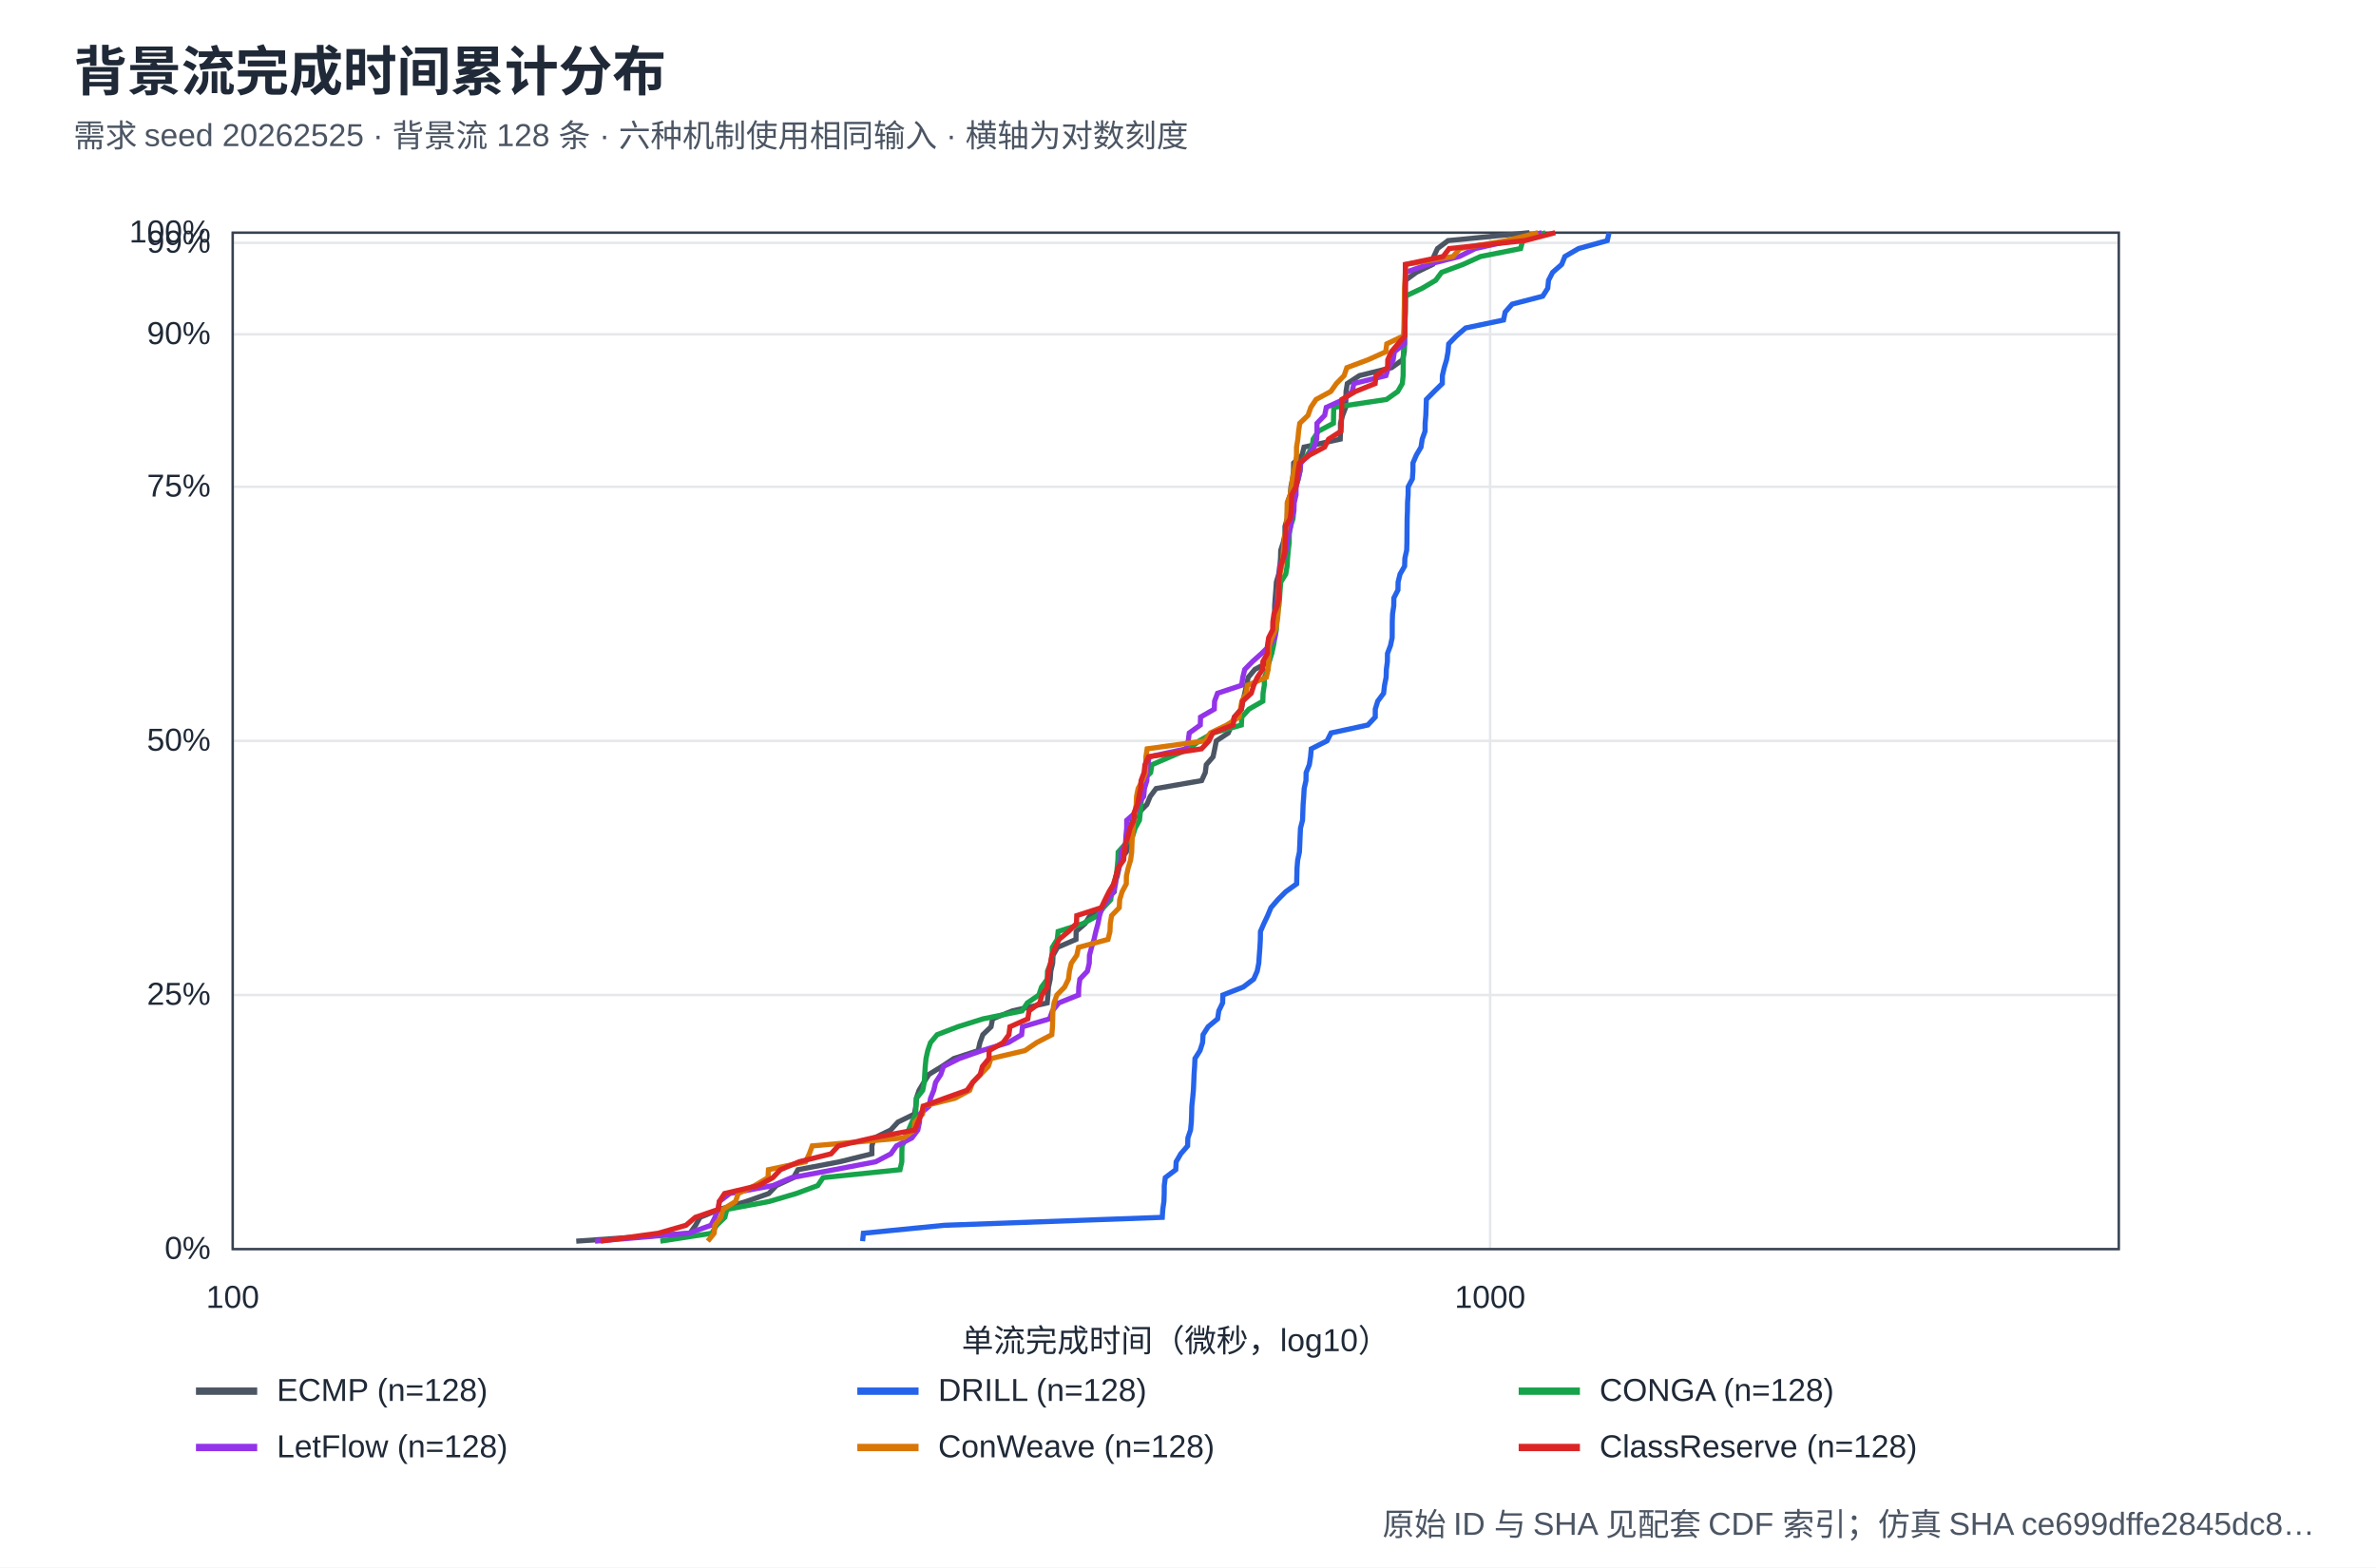
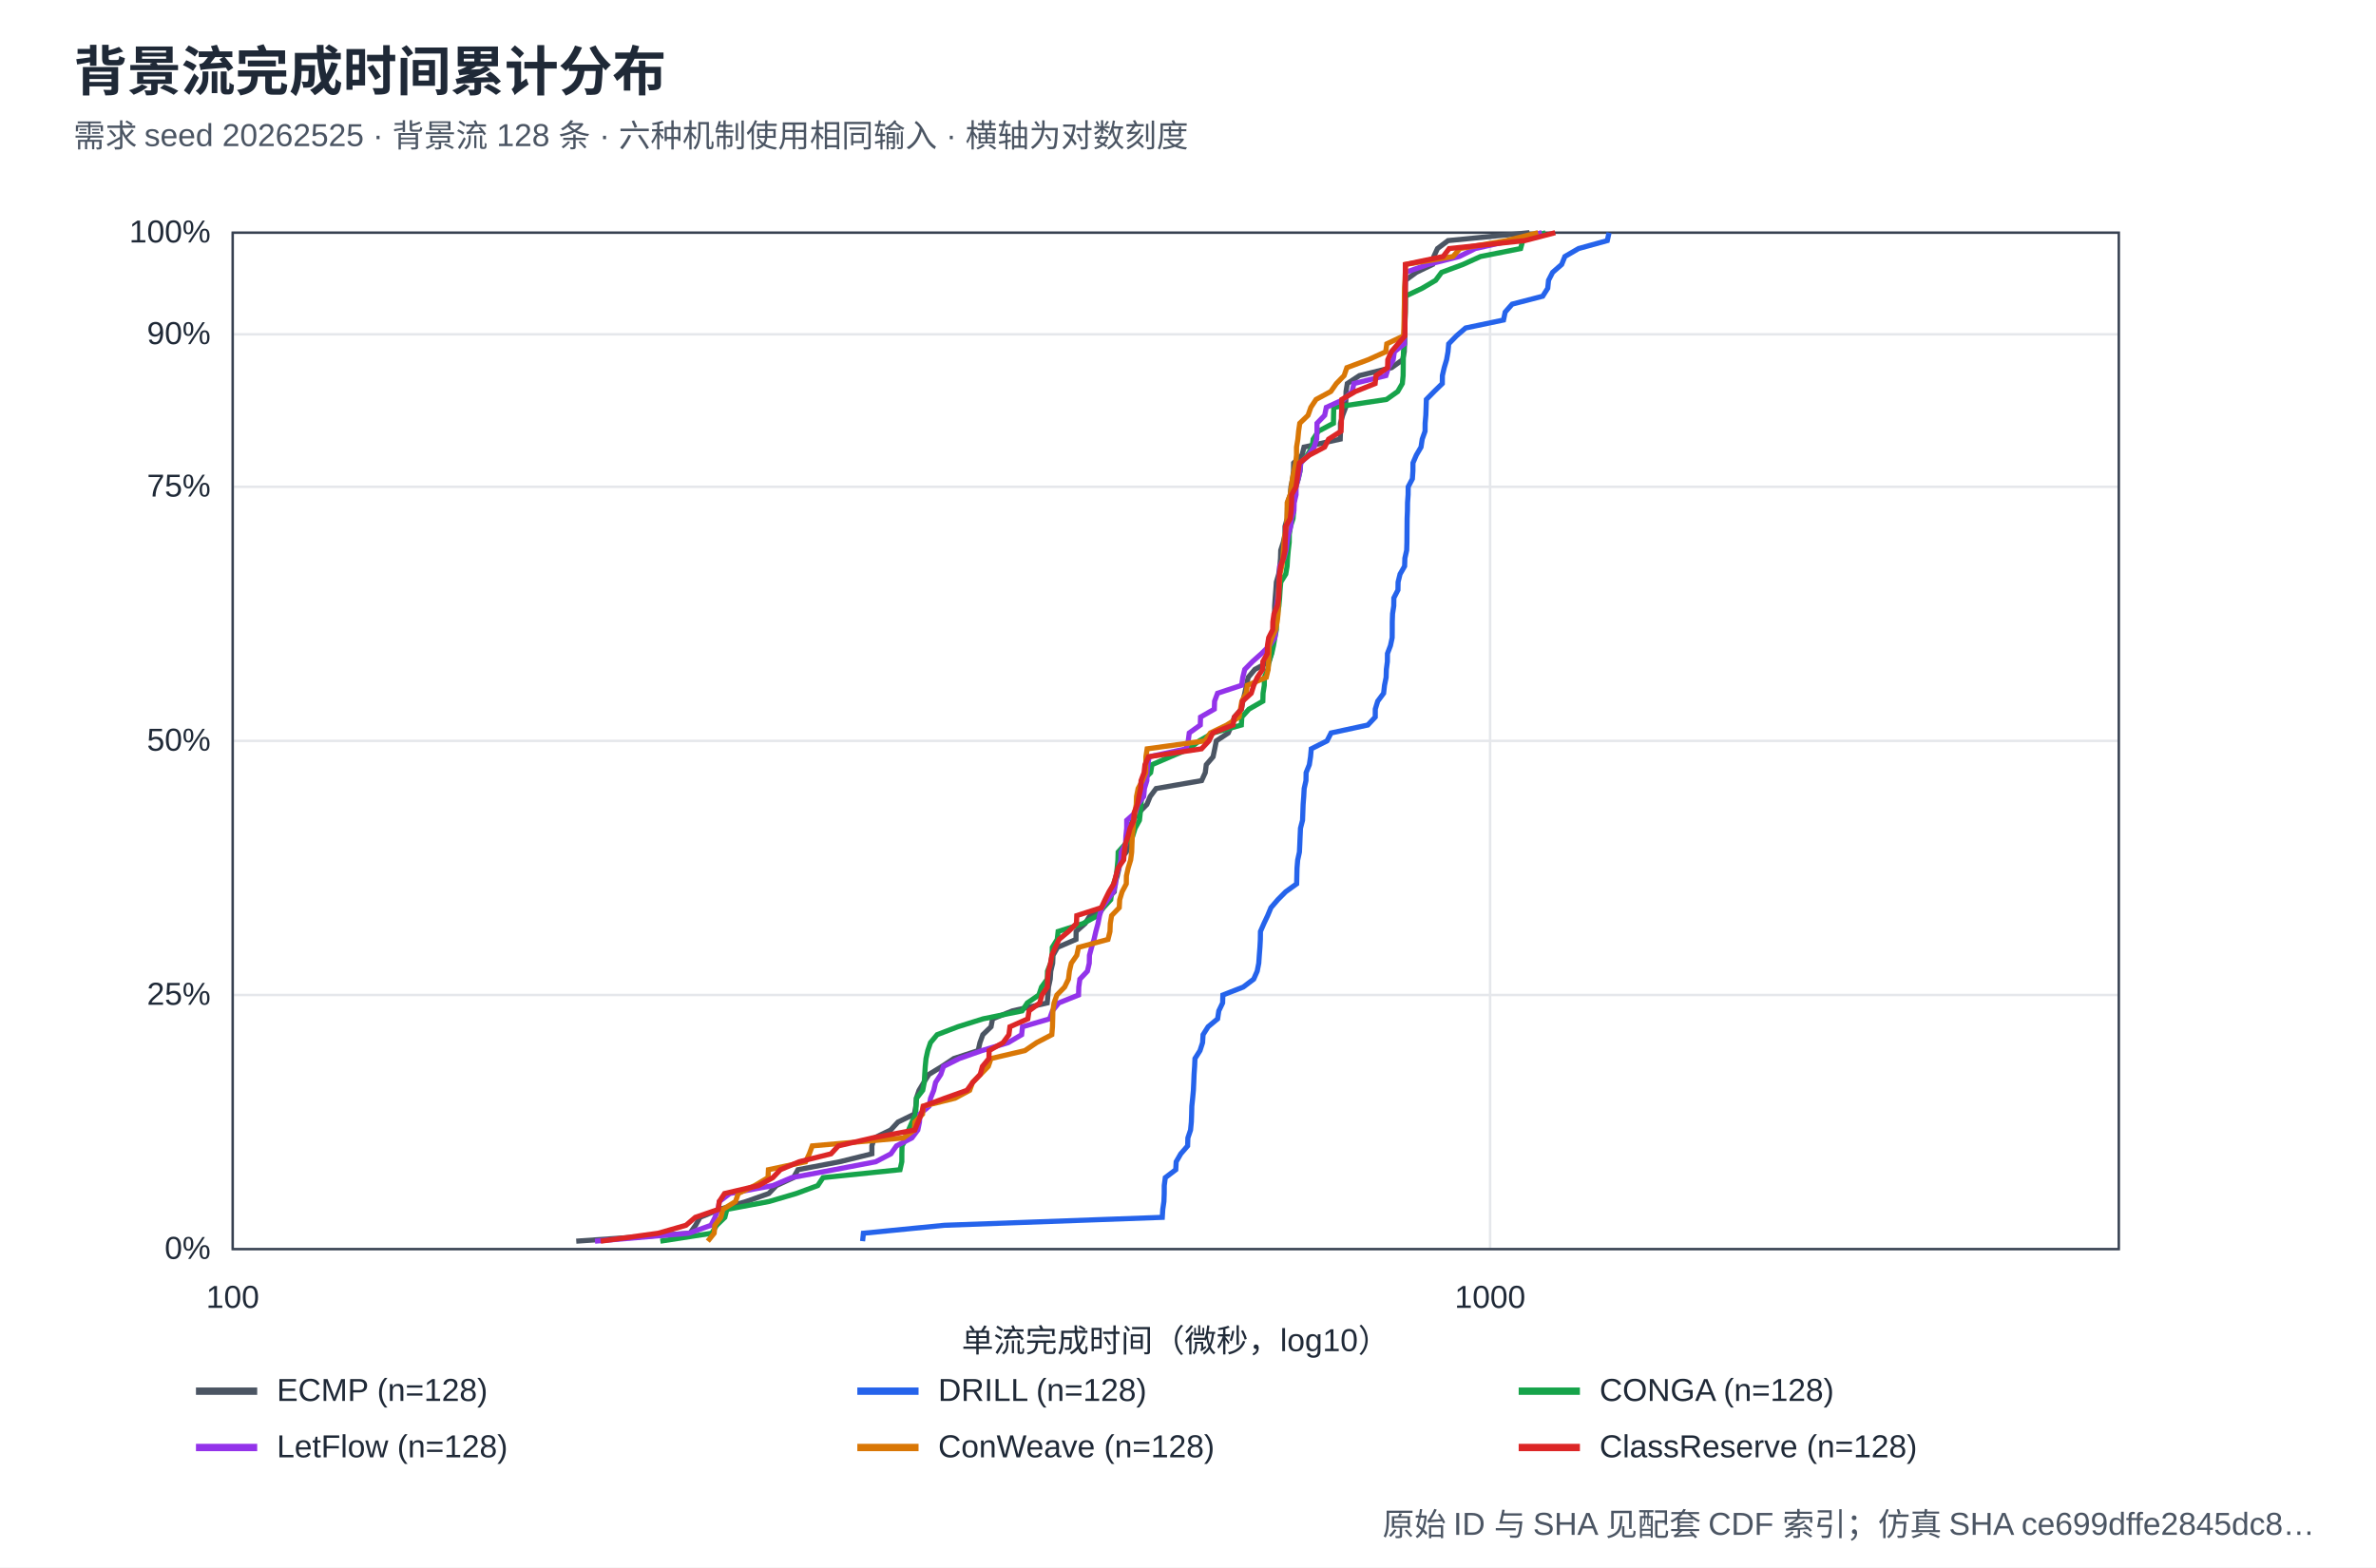
<svg xmlns="http://www.w3.org/2000/svg" width="970" height="640" viewBox="0 0 970 640">
  <rect width="100%" height="100%" fill="white" />
  <style>text{font-family:Arial,"Microsoft YaHei","Noto Sans CJK SC",sans-serif;fill:#1f2937}.title{font-size:22px;font-weight:700}.sub{font-size:13px;fill:#4b5563}.axis{font-size:13px}.grid{stroke:#e5e7eb;stroke-width:1}</style>
  <text class="title" x="30" y="37">背景流完成时间累计分布</text>
  <text class="sub" x="30" y="60">需求 seed 20262525 · 背景流 128 条 · 六种机制使用相同输入 · 横轴为对数刻度</text>
  <line class="grid" x1="95.00" y1="95" x2="95.00" y2="510" />
  <text class="axis" text-anchor="middle" x="95.00" y="534">100</text>
  <line class="grid" x1="608.33" y1="95" x2="608.33" y2="510" />
  <text class="axis" text-anchor="middle" x="608.33" y="534">1000</text>
  <line class="grid" x1="95" y1="510.00" x2="865" y2="510.00" />
  <text class="axis" text-anchor="end" x="86" y="514.00">0%</text>
  <line class="grid" x1="95" y1="406.25" x2="865" y2="406.25" />
  <text class="axis" text-anchor="end" x="86" y="410.25">25%</text>
  <line class="grid" x1="95" y1="302.50" x2="865" y2="302.50" />
  <text class="axis" text-anchor="end" x="86" y="306.50">50%</text>
  <line class="grid" x1="95" y1="198.75" x2="865" y2="198.75" />
  <text class="axis" text-anchor="end" x="86" y="202.75">75%</text>
  <line class="grid" x1="95" y1="136.50" x2="865" y2="136.50" />
  <text class="axis" text-anchor="end" x="86" y="140.50">90%</text>
-   <line class="grid" x1="95" y1="99.15" x2="865" y2="99.15" />
-   <text class="axis" text-anchor="end" x="86" y="103.15">99%</text>
  <line class="grid" x1="95" y1="95.00" x2="865" y2="95.00" />
  <text class="axis" text-anchor="end" x="86" y="99.00">100%</text>
  <rect x="95" y="95" width="770" height="415" fill="none" stroke="#374151" />
  <polyline points="235.25,506.76 281.67,503.52 283.98,500.27 285.78,497.03 293.70,493.79 304.66,490.55 313.85,487.30 316.94,484.06 323.92,480.82 325.76,477.58 342.76,474.34 355.94,471.09 355.95,467.85 356.92,464.61 363.62,461.37 366.61,458.12 373.29,454.88 373.89,451.64 374.10,448.40 375.20,445.16 377.16,441.91 379.23,438.67 384.53,435.43 389.40,432.19 399.33,428.95 400.06,425.70 401.24,422.46 404.59,419.22 405.21,415.98 413.34,412.73 427.52,409.49 427.80,406.25 428.05,403.01 428.76,399.77 428.97,396.52 429.75,393.28 429.90,390.04 431.73,386.80 439.27,383.55 439.33,380.31 443.00,377.07 444.99,373.83 449.80,370.59 451.72,367.34 454.89,364.10 455.16,360.86 456.12,357.62 456.87,354.38 457.10,351.13 459.82,347.89 460.77,344.65 461.21,341.41 461.24,338.16 462.40,334.92 465.03,331.68 468.22,328.44 469.55,325.20 471.97,321.95 490.56,318.71 492.05,315.47 492.46,312.23 495.24,308.98 495.92,305.74 496.56,302.50 501.44,299.26 502.85,296.02 503.92,292.77 506.82,289.53 507.40,286.29 508.17,283.05 508.87,279.80 509.57,276.56 512.29,273.32 518.17,270.08 518.99,266.84 519.61,263.59 519.82,260.35 520.05,257.11 520.19,253.87 520.36,250.62 520.37,247.38 520.60,244.14 520.86,240.90 521.08,237.66 522.03,234.41 522.50,231.17 522.77,227.93 522.86,224.69 523.89,221.45 524.59,218.20 524.59,214.96 525.50,211.72 525.58,208.48 525.67,205.23 526.76,201.99 527.03,198.75 527.69,195.51 528.08,192.27 528.13,189.02 531.56,185.78 532.37,182.54 547.14,179.30 547.25,176.05 547.25,172.81 548.13,169.57 549.37,166.33 549.44,163.09 549.52,159.84 550.04,156.60 554.97,153.36 568.10,150.12 572.63,146.88 573.29,143.63 573.42,140.39 573.43,137.15 573.51,133.91 573.58,130.66 573.61,127.42 573.70,124.18 573.72,120.94 573.72,117.70 573.76,114.45 578.19,111.21 584.87,107.97 585.35,104.73 586.85,101.48 591.17,98.24 624.41,95.00" fill="none" stroke="#4b5563" stroke-width="2.1" />
  <polyline points="352.15,506.76 352.48,503.52 385.57,500.27 474.50,497.03 474.70,493.79 475.17,490.55 475.29,487.30 475.31,484.06 475.73,480.82 480.00,477.58 480.17,474.34 482.05,471.09 484.85,467.85 484.95,464.61 486.04,461.37 486.36,458.12 486.48,454.88 486.56,451.64 486.90,448.40 487.20,445.16 487.35,441.91 487.48,438.67 487.70,435.43 487.85,432.19 489.90,428.95 490.95,425.70 491.15,422.46 493.20,419.22 497.09,415.98 497.58,412.73 499.13,409.49 499.24,406.25 507.54,403.01 511.82,399.77 513.25,396.52 513.89,393.28 514.11,390.04 514.36,386.80 514.54,383.55 514.58,380.31 515.99,377.07 517.52,373.83 518.87,370.59 521.66,367.34 524.87,364.10 529.35,360.86 529.43,357.62 529.51,354.38 529.78,351.13 530.49,347.89 530.64,344.65 530.77,341.41 530.92,338.16 531.76,334.92 531.88,331.68 532.00,328.44 532.25,325.20 532.43,321.95 533.16,318.71 533.22,315.47 534.53,312.23 535.03,308.98 535.32,305.74 541.76,302.50 543.40,299.26 558.41,296.02 561.44,292.77 561.46,289.53 562.45,286.29 564.86,283.05 565.23,279.80 565.88,276.56 565.98,273.32 566.40,270.08 566.43,266.84 567.66,263.59 568.35,260.35 568.38,257.11 568.39,253.87 568.51,250.62 569.00,247.38 569.04,244.14 570.71,240.90 570.77,237.66 571.57,234.41 573.43,231.17 573.54,227.93 574.27,224.69 574.37,221.45 574.40,218.20 574.43,214.96 574.46,211.72 574.59,208.48 574.63,205.23 574.86,201.99 574.90,198.75 576.60,195.51 576.82,192.27 576.84,189.02 578.23,185.78 580.13,182.54 580.62,179.30 581.78,176.05 581.81,172.81 582.09,169.57 582.21,166.33 582.31,163.09 585.50,159.84 588.82,156.60 588.85,153.36 589.60,150.12 590.57,146.88 591.15,143.63 591.43,140.39 594.57,137.15 598.33,133.91 613.81,130.66 614.49,127.42 617.33,124.18 629.81,120.94 631.86,117.70 632.19,114.45 633.85,111.21 637.55,107.97 638.86,104.73 644.45,101.48 656.17,98.24 656.90,95.00" fill="none" stroke="#2563eb" stroke-width="2.1" />
  <polyline points="269.59,506.76 290.57,503.52 292.57,500.27 295.91,497.03 296.75,493.79 314.03,490.55 325.06,487.30 333.85,484.06 336.01,480.82 367.43,477.58 368.17,474.34 368.18,471.09 368.25,467.85 370.06,464.61 370.93,461.37 372.34,458.12 373.83,454.88 373.97,451.64 374.17,448.40 376.70,445.16 377.34,441.91 377.52,438.67 377.73,435.43 378.05,432.19 378.76,428.95 379.87,425.70 382.57,422.46 391.02,419.22 401.35,415.98 417.28,412.73 419.39,409.49 424.12,406.25 425.20,403.01 427.56,399.77 427.63,396.52 428.92,393.28 429.53,390.04 429.60,386.80 431.62,383.55 431.98,380.31 442.15,377.07 448.08,373.83 450.47,370.59 453.45,367.34 453.92,364.10 454.64,360.86 455.71,357.62 456.09,354.38 456.38,351.13 456.49,347.89 459.37,344.65 462.41,341.41 463.41,338.16 465.18,334.92 465.53,331.68 465.83,328.44 466.05,325.20 466.38,321.95 466.43,318.71 469.74,315.47 470.27,312.23 477.78,308.98 485.50,305.74 489.56,302.50 495.24,299.26 506.78,296.02 506.97,292.77 509.89,289.53 515.55,286.29 515.64,283.05 516.15,279.80 516.18,276.56 517.58,273.32 518.04,270.08 519.19,266.84 519.91,263.59 520.46,260.35 521.08,257.11 521.15,253.87 521.54,250.62 522.11,247.38 522.39,244.14 522.60,240.90 522.88,237.66 524.91,234.41 525.46,231.17 525.65,227.93 525.94,224.69 526.32,221.45 526.35,218.20 526.84,214.96 527.89,211.72 528.15,208.48 528.18,205.23 528.72,201.99 528.98,198.75 530.02,195.51 530.76,192.27 531.02,189.02 533.72,185.78 535.70,182.54 536.10,179.30 538.24,176.05 544.38,172.81 544.43,169.57 544.51,166.33 566.05,163.09 570.63,159.84 572.50,156.60 572.82,153.36 572.86,150.12 572.89,146.88 572.97,143.63 573.32,140.39 573.41,137.15 573.53,133.91 573.62,130.66 573.72,127.42 573.73,124.18 573.73,120.94 580.59,117.70 586.10,114.45 588.51,111.21 597.27,107.97 604.42,104.73 620.79,101.48 621.67,98.24 630.99,95.00" fill="none" stroke="#16a34a" stroke-width="2.1" />
  <polyline points="242.90,506.76 281.23,503.52 290.27,500.27 291.90,497.03 293.14,493.79 293.70,490.55 297.95,487.30 315.52,484.06 323.17,480.82 340.54,477.58 357.49,474.34 363.71,471.09 365.97,467.85 372.28,464.61 374.70,461.37 375.37,458.12 375.55,454.88 379.29,451.64 379.91,448.40 381.20,445.16 381.97,441.91 384.08,438.67 385.18,435.43 391.65,432.19 400.84,428.95 411.59,425.70 417.08,422.46 417.43,419.22 428.49,415.98 429.65,412.73 432.23,409.49 440.31,406.25 440.41,403.01 440.86,399.77 443.93,396.52 444.69,393.28 444.77,390.04 445.63,386.80 446.64,383.55 447.38,380.31 448.26,377.07 448.89,373.83 449.89,370.59 452.16,367.34 454.55,364.10 455.43,360.86 455.63,357.62 456.73,354.38 457.62,351.13 457.70,347.89 459.51,344.65 459.64,341.41 459.97,338.16 459.98,334.92 463.63,331.68 464.50,328.44 466.91,325.20 467.22,321.95 468.21,318.71 468.27,315.47 468.61,312.23 469.12,308.98 484.23,305.74 485.09,302.50 485.51,299.26 490.02,296.02 490.12,292.77 495.74,289.53 495.85,286.29 497.06,283.05 506.89,279.80 507.36,276.56 508.17,273.32 511.37,270.08 515.01,266.84 518.30,263.59 520.44,260.35 520.84,257.11 520.88,253.87 521.05,250.62 521.21,247.38 521.64,244.14 521.99,240.90 522.14,237.66 522.35,234.41 522.44,231.17 524.11,227.93 525.01,224.69 525.46,221.45 526.00,218.20 526.91,214.96 527.23,211.72 528.25,208.48 528.36,205.23 529.11,201.99 529.12,198.75 530.00,195.51 530.73,192.27 530.99,189.02 534.25,185.78 536.47,182.54 537.54,179.30 537.66,176.05 537.67,172.81 540.80,169.57 541.46,166.33 548.58,163.09 552.01,159.84 552.72,156.60 565.81,153.36 566.80,150.12 568.76,146.88 569.25,143.63 573.31,140.39 573.34,137.15 573.42,133.91 573.44,130.66 573.45,127.42 573.55,124.18 573.56,120.94 573.56,117.70 573.73,114.45 573.79,111.21 583.00,107.97 595.76,104.73 602.28,101.48 616.70,98.24 629.47,95.00" fill="none" stroke="#9333ea" stroke-width="2.1" />
  <polyline points="288.96,506.76 291.55,503.52 291.85,500.27 294.29,497.03 295.09,493.79 300.29,490.55 301.38,487.30 308.10,484.06 313.54,480.82 313.71,477.58 328.89,474.34 330.41,471.09 331.60,467.85 368.82,464.61 373.27,461.37 373.49,458.12 376.63,454.88 376.88,451.64 389.86,448.40 395.88,445.16 397.06,441.91 400.30,438.67 403.46,435.43 404.58,432.19 418.41,428.95 423.19,425.70 429.40,422.46 429.67,419.22 429.76,415.98 429.84,412.73 430.31,409.49 431.47,406.25 434.63,403.01 436.20,399.77 436.59,396.52 437.35,393.28 439.60,390.04 440.31,386.80 452.34,383.55 453.15,380.31 453.27,377.07 453.81,373.83 456.93,370.59 457.12,367.34 458.10,364.10 459.81,360.86 459.86,357.62 460.58,354.38 461.58,351.13 462.01,347.89 462.12,344.65 462.26,341.41 462.58,338.16 462.79,334.92 463.36,331.68 463.87,328.44 463.98,325.20 464.64,321.95 466.39,318.71 467.74,315.47 467.76,312.23 467.82,308.98 468.32,305.74 491.86,302.50 494.12,299.26 500.83,296.02 505.86,292.77 506.42,289.53 506.98,286.29 508.76,283.05 509.21,279.80 516.95,276.56 517.73,273.32 517.92,270.08 518.06,266.84 518.16,263.59 519.24,260.35 520.74,257.11 521.41,253.87 521.78,250.62 521.89,247.38 521.93,244.14 522.00,240.90 522.35,237.66 522.53,234.41 523.28,231.17 523.74,227.93 523.94,224.69 524.21,221.45 524.60,218.20 525.16,214.96 525.39,211.72 525.46,208.48 525.49,205.23 526.72,201.99 527.23,198.75 527.63,195.51 528.30,192.27 528.97,189.02 529.30,185.78 529.31,182.54 529.85,179.30 530.16,176.05 530.63,172.81 534.00,169.57 535.15,166.33 537.28,163.09 543.30,159.84 545.57,156.60 548.73,153.36 549.85,150.12 558.52,146.88 565.73,143.63 566.15,140.39 572.98,137.15 573.12,133.91 573.21,130.66 573.24,127.42 573.33,124.18 573.34,120.94 573.42,117.70 573.60,114.45 573.73,111.21 573.78,107.97 593.17,104.73 596.05,101.48 615.02,98.24 627.93,95.00" fill="none" stroke="#d97706" stroke-width="2.1" />
  <polyline points="245.24,506.76 268.71,503.52 280.05,500.27 283.85,497.03 293.24,493.79 293.64,490.55 295.80,487.30 309.64,484.06 315.51,480.82 318.59,477.58 326.23,474.34 339.27,471.09 342.25,467.85 356.16,464.61 373.48,461.37 374.79,458.12 376.12,454.88 376.97,451.64 385.67,448.40 394.77,445.16 397.14,441.91 400.17,438.67 401.06,435.43 403.73,432.19 403.82,428.95 409.50,425.70 411.89,422.46 412.30,419.22 419.61,415.98 420.10,412.73 424.49,409.49 425.37,406.25 427.57,403.01 427.66,399.77 428.01,396.52 428.88,393.28 429.41,390.04 430.81,386.80 432.37,383.55 436.22,380.31 439.46,377.07 439.59,373.83 449.61,370.59 451.14,367.34 452.74,364.10 454.69,360.86 455.58,357.62 456.44,354.38 458.73,351.13 459.00,347.89 459.41,344.65 460.50,341.41 461.34,338.16 462.88,334.92 463.04,331.68 464.37,328.44 464.98,325.20 465.66,321.95 465.84,318.71 467.06,315.47 467.43,312.23 468.89,308.98 490.52,305.74 493.54,302.50 495.12,299.26 503.40,296.02 503.93,292.77 506.80,289.53 507.30,286.29 510.82,283.05 511.85,279.80 513.28,276.56 515.46,273.32 515.57,270.08 517.40,266.84 517.43,263.59 517.94,260.35 519.57,257.11 519.64,253.87 520.11,250.62 521.46,247.38 522.05,244.14 522.19,240.90 522.20,237.66 522.38,234.41 522.82,231.17 523.92,227.93 524.60,224.69 524.67,221.45 524.85,218.20 524.86,214.96 526.73,211.72 527.11,208.48 527.29,205.23 527.32,201.99 529.09,198.75 529.56,195.51 529.96,192.27 530.48,189.02 534.63,185.78 540.77,182.54 542.39,179.30 547.48,176.05 547.61,172.81 547.65,169.57 547.78,166.33 547.79,163.09 553.33,159.84 561.40,156.60 561.76,153.36 566.47,150.12 566.57,146.88 567.99,143.63 570.74,140.39 573.54,137.15 573.57,133.91 573.57,130.66 573.67,127.42 573.67,124.18 573.71,120.94 573.71,117.70 573.71,114.45 573.73,111.21 573.73,107.97 589.16,104.73 591.63,101.48 622.49,98.24 634.92,95.00" fill="none" stroke="#dc2626" stroke-width="2.1" />
  <line x1="80" y1="568" x2="105" y2="568" stroke="#4b5563" stroke-width="3" />
  <text class="axis" x="113" y="572">ECMP (n=128)</text>
  <line x1="350" y1="568" x2="375" y2="568" stroke="#2563eb" stroke-width="3" />
  <text class="axis" x="383" y="572">DRILL (n=128)</text>
  <line x1="620" y1="568" x2="645" y2="568" stroke="#16a34a" stroke-width="3" />
  <text class="axis" x="653" y="572">CONGA (n=128)</text>
  <line x1="80" y1="591" x2="105" y2="591" stroke="#9333ea" stroke-width="3" />
  <text class="axis" x="113" y="595">LetFlow (n=128)</text>
  <line x1="350" y1="591" x2="375" y2="591" stroke="#d97706" stroke-width="3" />
  <text class="axis" x="383" y="595">ConWeave (n=128)</text>
  <line x1="620" y1="591" x2="645" y2="591" stroke="#dc2626" stroke-width="3" />
  <text class="axis" x="653" y="595">ClassReserve (n=128)</text>
  <text class="axis" text-anchor="middle" x="480" y="552">单流完成时间（微秒，log10）</text>
  <text class="sub" x="945" y="627" text-anchor="end">原始 ID 与 SHA 见配套 CDF 索引；仿真 SHA ce699dffe2845dc8…</text>
</svg>
